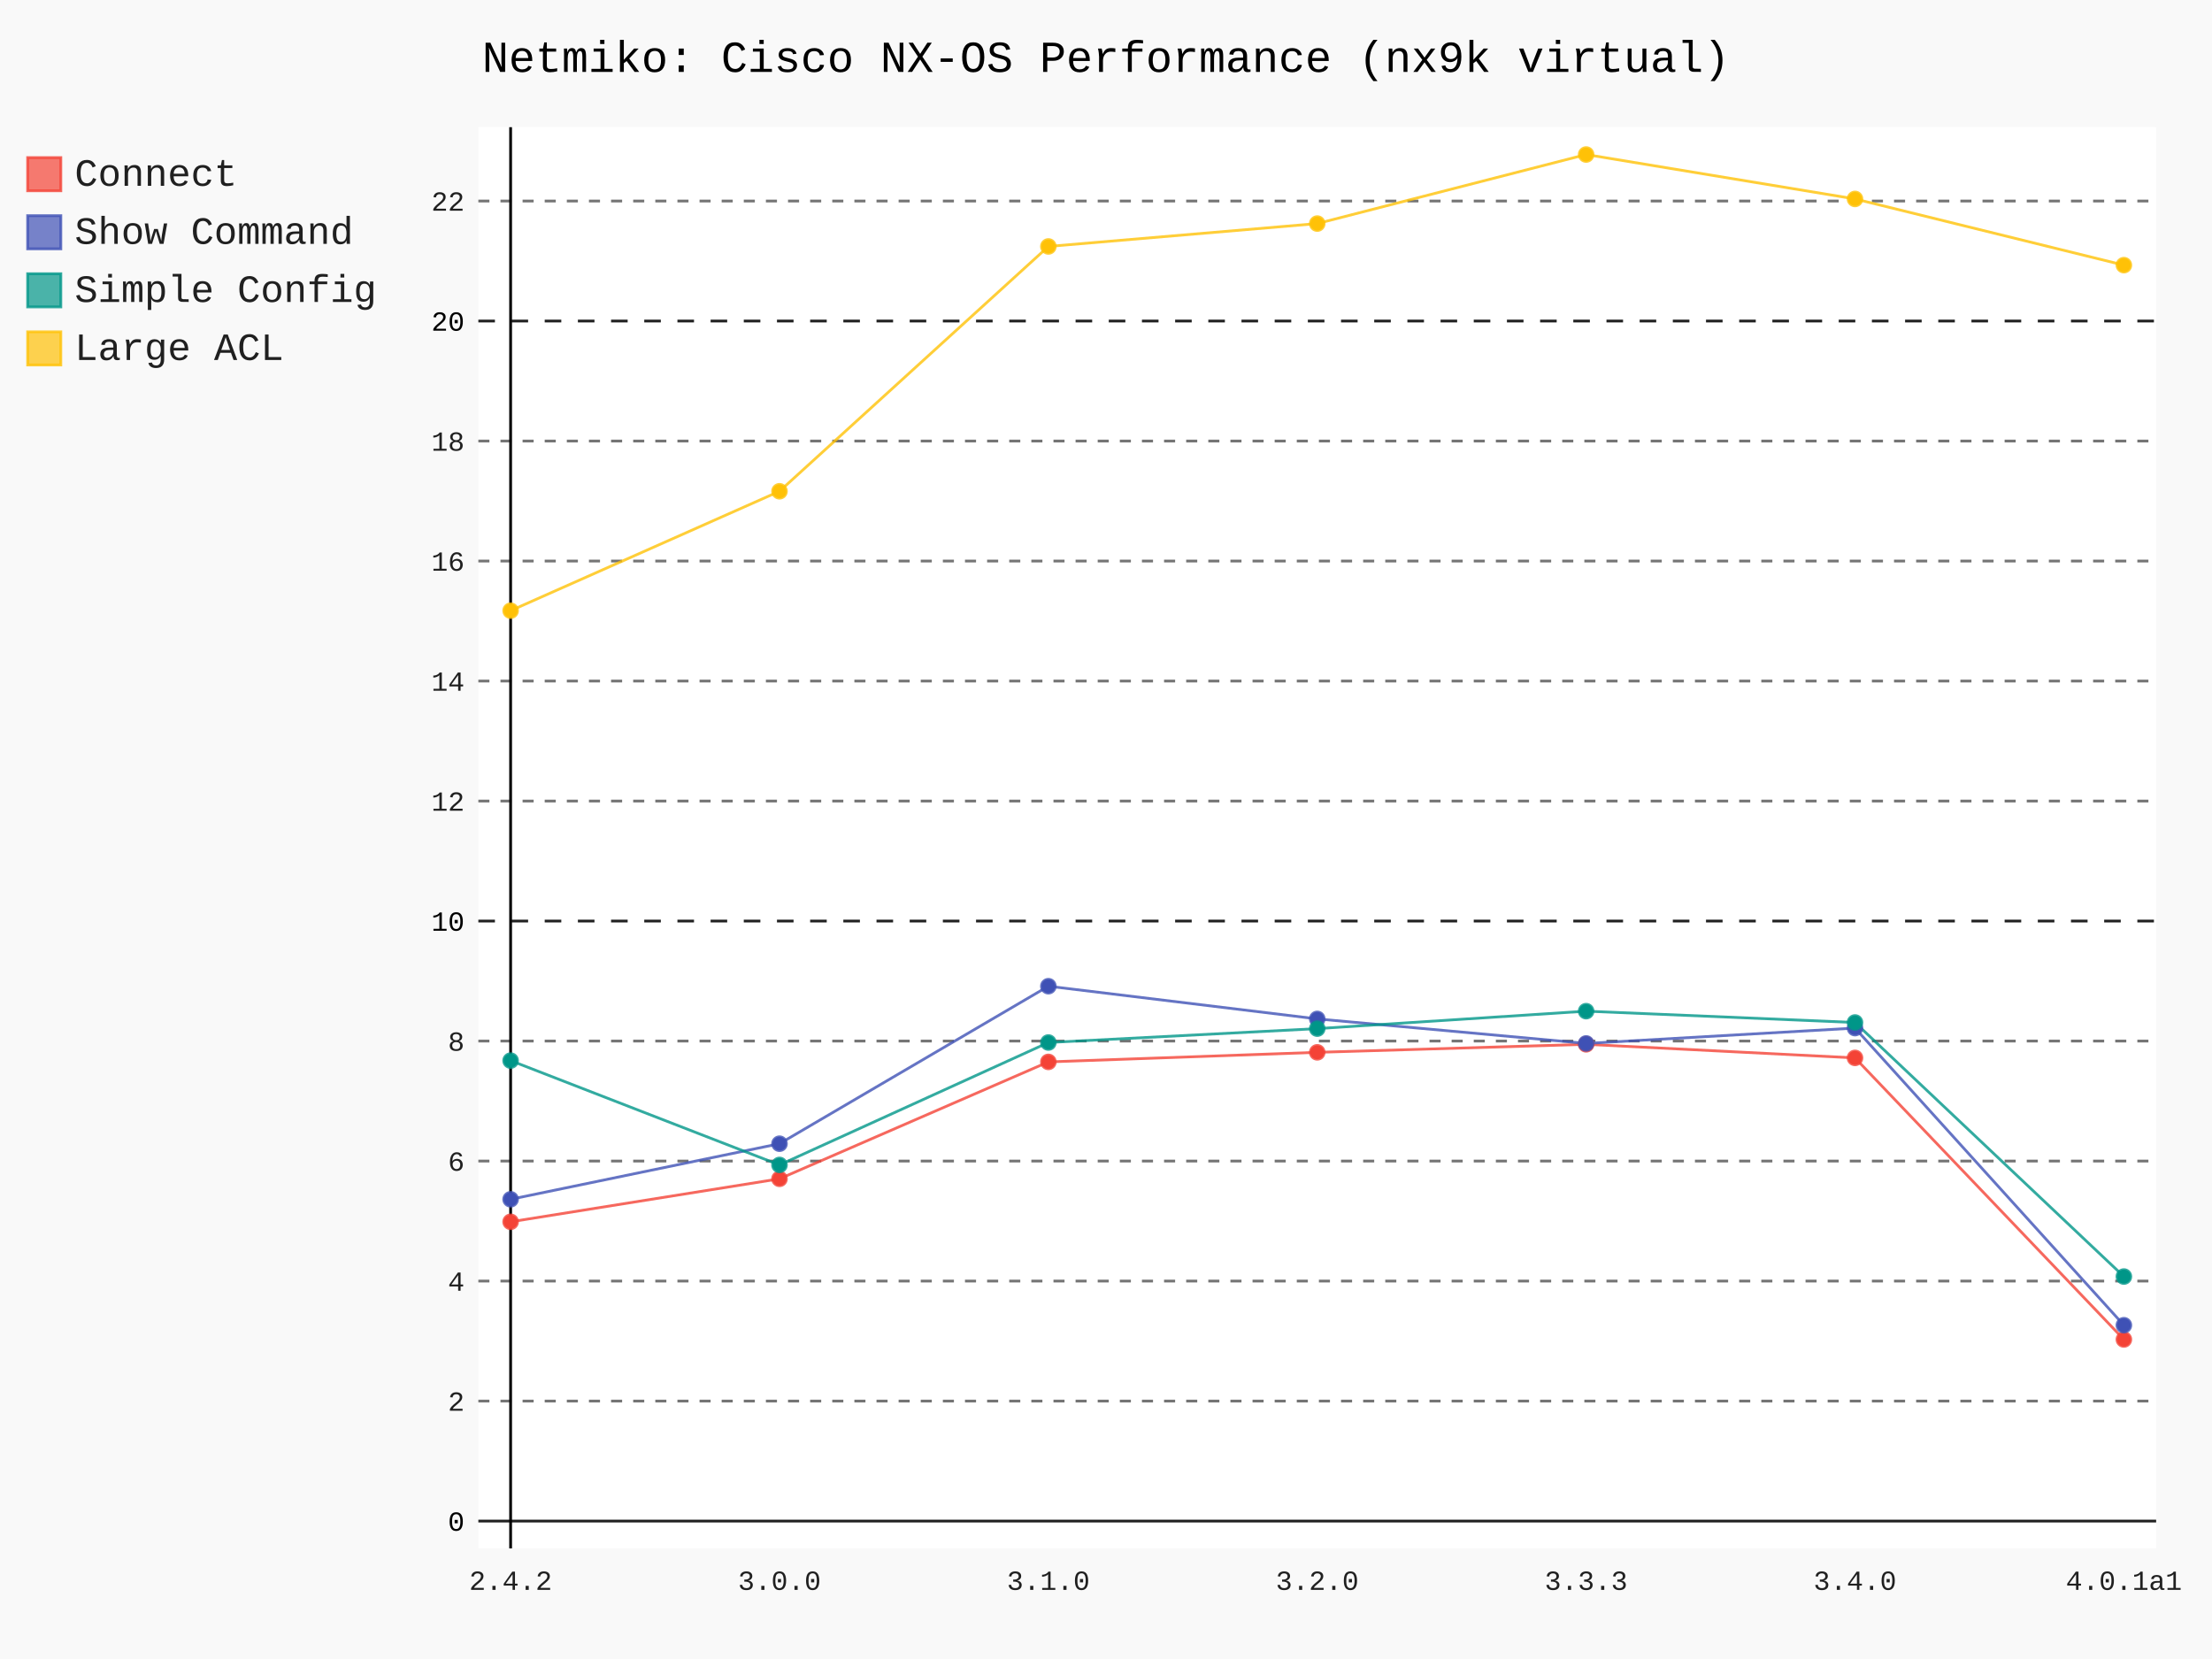
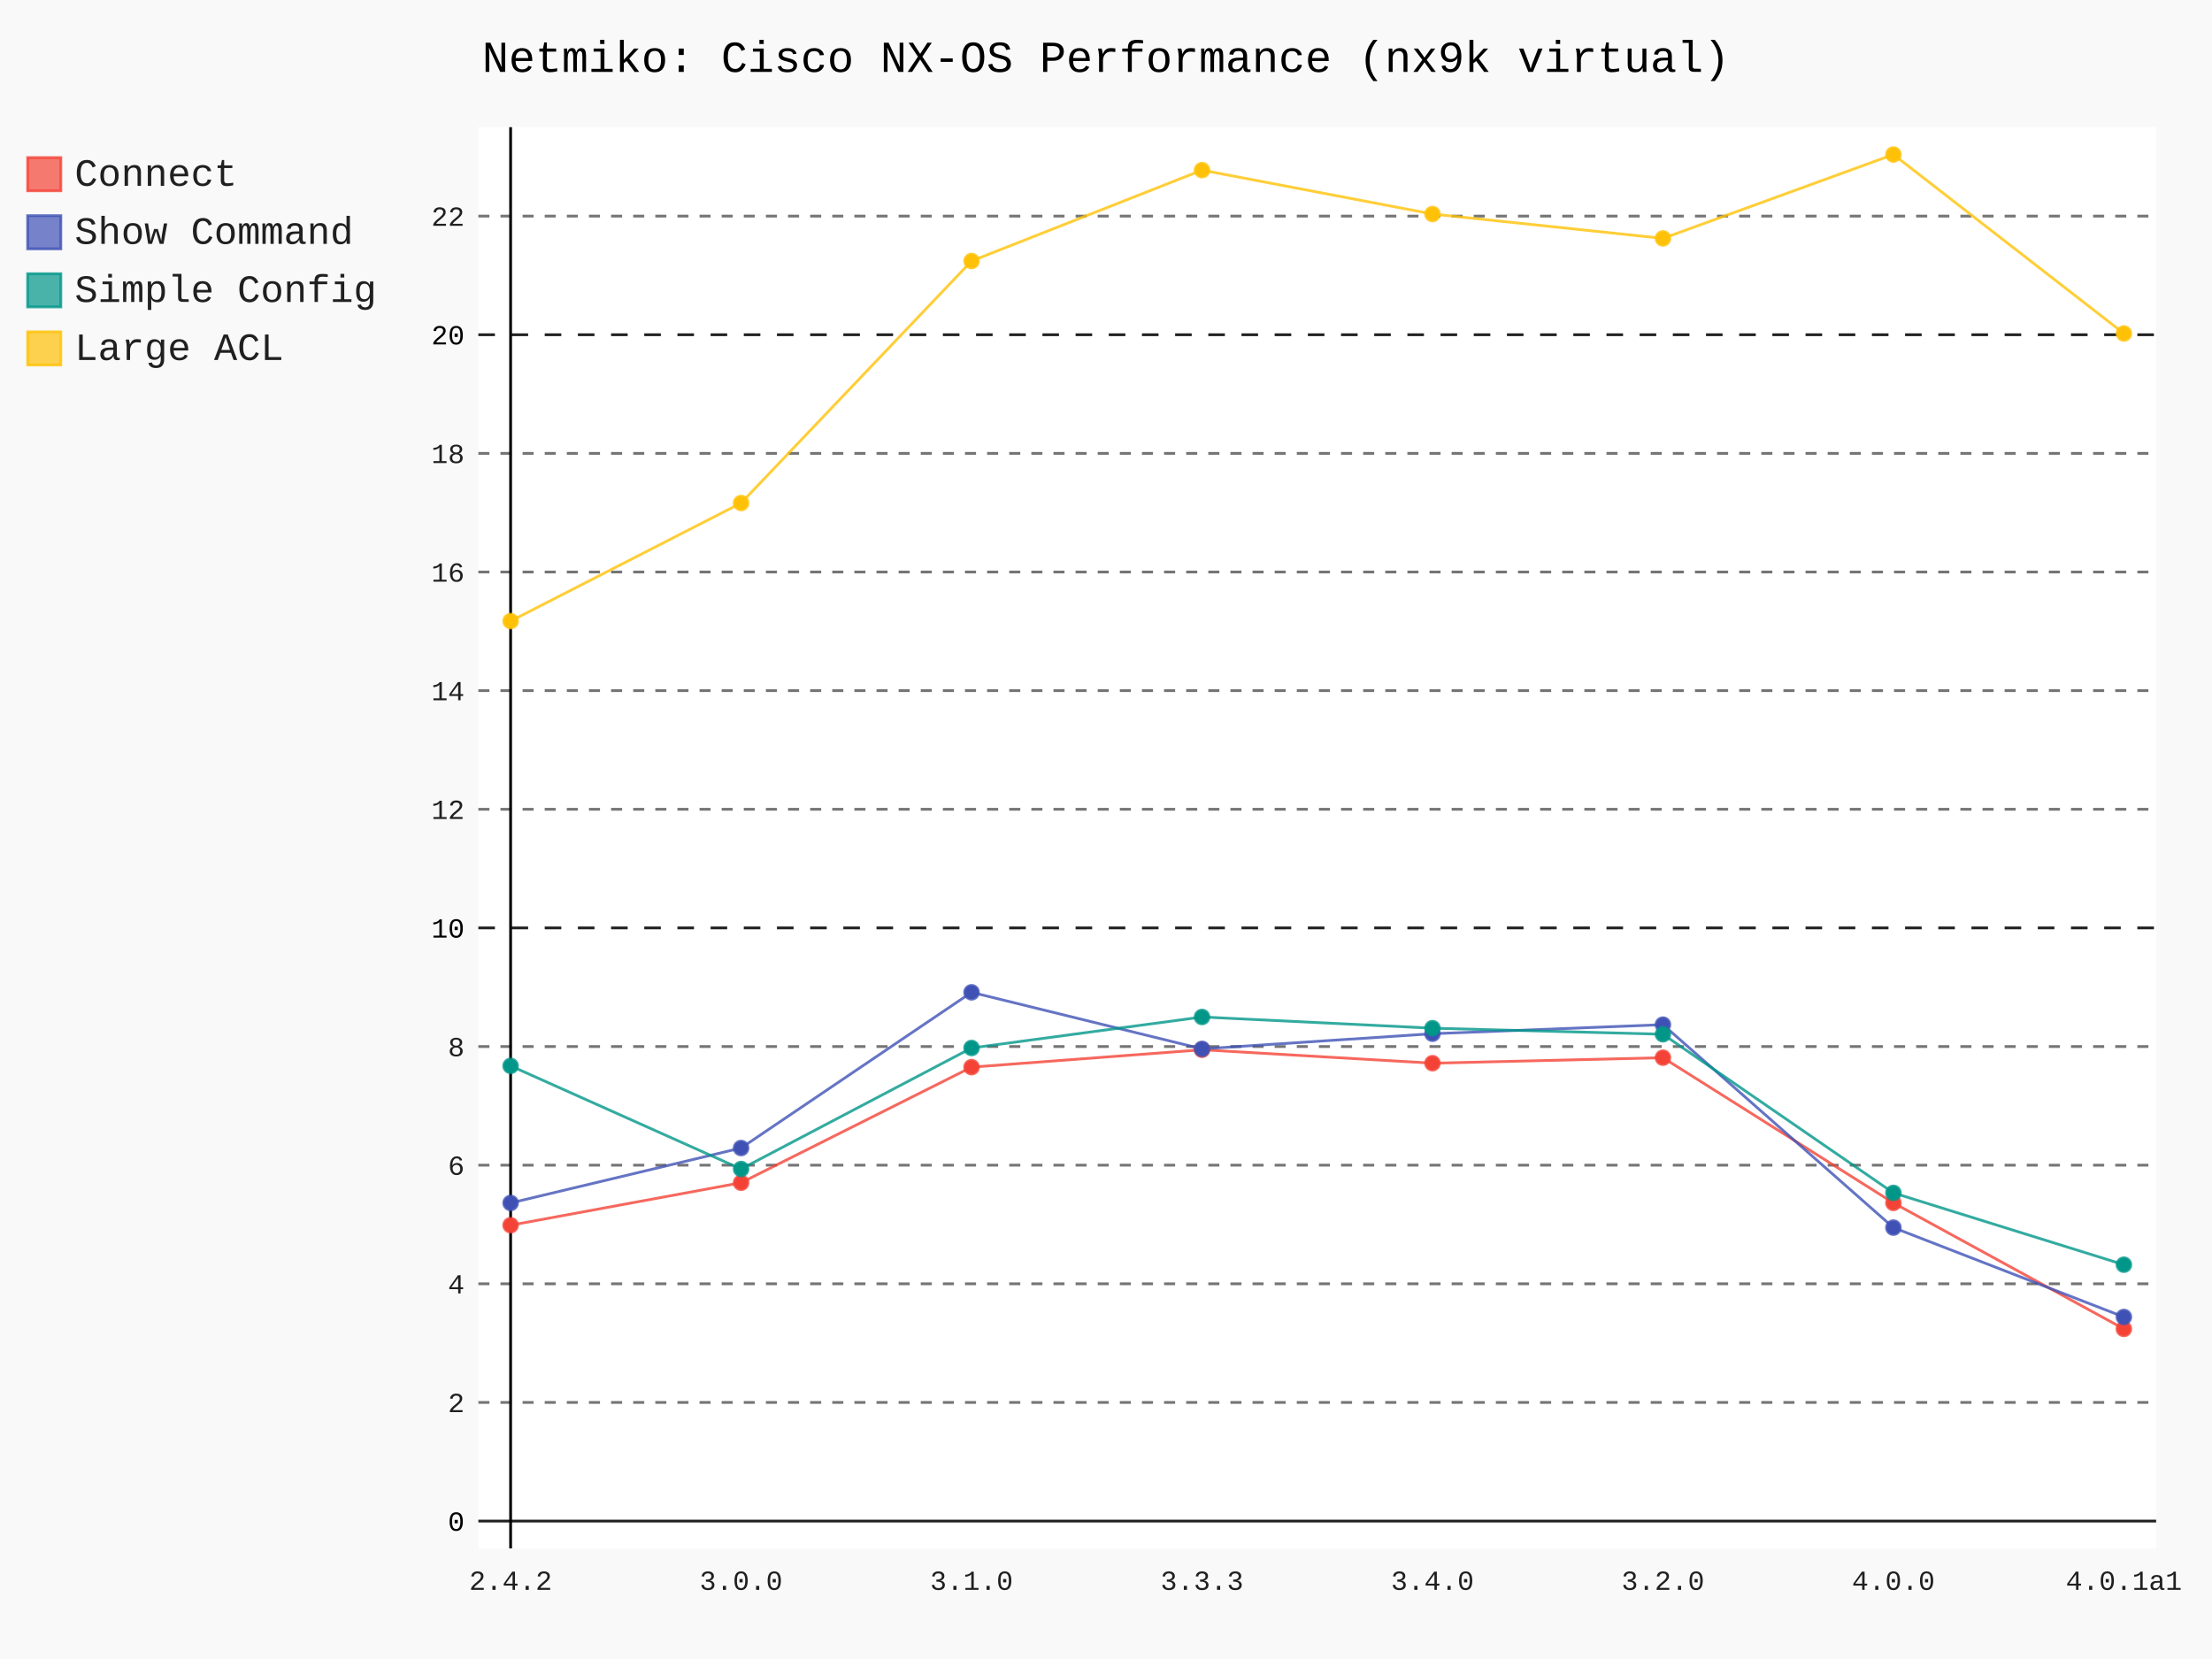
- <svg xmlns="http://www.w3.org/2000/svg" id="chart-b3d1b1ed-416e-48ef-a6c1-7cd96889a04c" class="pygal-chart" viewBox="0 0 800 600">
+ <svg xmlns="http://www.w3.org/2000/svg" id="chart-30ee891c-f7d4-41ba-b9c9-820d7fd0b199" class="pygal-chart" viewBox="0 0 800 600">
  <defs>
-     <style type="text/css">#chart-b3d1b1ed-416e-48ef-a6c1-7cd96889a04c{-webkit-user-select:none;-webkit-font-smoothing:antialiased;font-family:Consolas,"Liberation Mono",Menlo,Courier,monospace}#chart-b3d1b1ed-416e-48ef-a6c1-7cd96889a04c .title{font-family:Consolas,"Liberation Mono",Menlo,Courier,monospace;font-size:16px}#chart-b3d1b1ed-416e-48ef-a6c1-7cd96889a04c .legends .legend text{font-family:Consolas,"Liberation Mono",Menlo,Courier,monospace;font-size:14px}#chart-b3d1b1ed-416e-48ef-a6c1-7cd96889a04c .axis text{font-family:Consolas,"Liberation Mono",Menlo,Courier,monospace;font-size:10px}#chart-b3d1b1ed-416e-48ef-a6c1-7cd96889a04c .axis text.major{font-family:Consolas,"Liberation Mono",Menlo,Courier,monospace;font-size:10px}#chart-b3d1b1ed-416e-48ef-a6c1-7cd96889a04c .text-overlay text.value{font-family:Consolas,"Liberation Mono",Menlo,Courier,monospace;font-size:16px}#chart-b3d1b1ed-416e-48ef-a6c1-7cd96889a04c .text-overlay text.label{font-family:Consolas,"Liberation Mono",Menlo,Courier,monospace;font-size:10px}#chart-b3d1b1ed-416e-48ef-a6c1-7cd96889a04c .tooltip{font-family:Consolas,"Liberation Mono",Menlo,Courier,monospace;font-size:14px}#chart-b3d1b1ed-416e-48ef-a6c1-7cd96889a04c text.no_data{font-family:Consolas,"Liberation Mono",Menlo,Courier,monospace;font-size:64px}
- #chart-b3d1b1ed-416e-48ef-a6c1-7cd96889a04c{background-color:rgba(249,249,249,1)}#chart-b3d1b1ed-416e-48ef-a6c1-7cd96889a04c path,#chart-b3d1b1ed-416e-48ef-a6c1-7cd96889a04c line,#chart-b3d1b1ed-416e-48ef-a6c1-7cd96889a04c rect,#chart-b3d1b1ed-416e-48ef-a6c1-7cd96889a04c circle{-webkit-transition:150ms;-moz-transition:150ms;transition:150ms}#chart-b3d1b1ed-416e-48ef-a6c1-7cd96889a04c .graph &gt; .background{fill:rgba(249,249,249,1)}#chart-b3d1b1ed-416e-48ef-a6c1-7cd96889a04c .plot &gt; .background{fill:rgba(255,255,255,1)}#chart-b3d1b1ed-416e-48ef-a6c1-7cd96889a04c .graph{fill:rgba(0,0,0,.87)}#chart-b3d1b1ed-416e-48ef-a6c1-7cd96889a04c text.no_data{fill:rgba(0,0,0,1)}#chart-b3d1b1ed-416e-48ef-a6c1-7cd96889a04c .title{fill:rgba(0,0,0,1)}#chart-b3d1b1ed-416e-48ef-a6c1-7cd96889a04c .legends .legend text{fill:rgba(0,0,0,.87)}#chart-b3d1b1ed-416e-48ef-a6c1-7cd96889a04c .legends .legend:hover text{fill:rgba(0,0,0,1)}#chart-b3d1b1ed-416e-48ef-a6c1-7cd96889a04c .axis .line{stroke:rgba(0,0,0,1)}#chart-b3d1b1ed-416e-48ef-a6c1-7cd96889a04c .axis .guide.line{stroke:rgba(0,0,0,.54)}#chart-b3d1b1ed-416e-48ef-a6c1-7cd96889a04c .axis .major.line{stroke:rgba(0,0,0,.87)}#chart-b3d1b1ed-416e-48ef-a6c1-7cd96889a04c .axis text.major{fill:rgba(0,0,0,1)}#chart-b3d1b1ed-416e-48ef-a6c1-7cd96889a04c .axis.y .guides:hover .guide.line,#chart-b3d1b1ed-416e-48ef-a6c1-7cd96889a04c .line-graph .axis.x .guides:hover .guide.line,#chart-b3d1b1ed-416e-48ef-a6c1-7cd96889a04c .stackedline-graph .axis.x .guides:hover .guide.line,#chart-b3d1b1ed-416e-48ef-a6c1-7cd96889a04c .xy-graph .axis.x .guides:hover .guide.line{stroke:rgba(0,0,0,1)}#chart-b3d1b1ed-416e-48ef-a6c1-7cd96889a04c .axis .guides:hover text{fill:rgba(0,0,0,1)}#chart-b3d1b1ed-416e-48ef-a6c1-7cd96889a04c .reactive{fill-opacity:.7;stroke-opacity:.8}#chart-b3d1b1ed-416e-48ef-a6c1-7cd96889a04c .ci{stroke:rgba(0,0,0,.87)}#chart-b3d1b1ed-416e-48ef-a6c1-7cd96889a04c .reactive.active,#chart-b3d1b1ed-416e-48ef-a6c1-7cd96889a04c .active .reactive{fill-opacity:.8;stroke-opacity:.9;stroke-width:4}#chart-b3d1b1ed-416e-48ef-a6c1-7cd96889a04c .ci .reactive.active{stroke-width:1.5}#chart-b3d1b1ed-416e-48ef-a6c1-7cd96889a04c .series text{fill:rgba(0,0,0,1)}#chart-b3d1b1ed-416e-48ef-a6c1-7cd96889a04c .tooltip rect{fill:rgba(255,255,255,1);stroke:rgba(0,0,0,1);-webkit-transition:opacity 150ms;-moz-transition:opacity 150ms;transition:opacity 150ms}#chart-b3d1b1ed-416e-48ef-a6c1-7cd96889a04c .tooltip .label{fill:rgba(0,0,0,.87)}#chart-b3d1b1ed-416e-48ef-a6c1-7cd96889a04c .tooltip .label{fill:rgba(0,0,0,.87)}#chart-b3d1b1ed-416e-48ef-a6c1-7cd96889a04c .tooltip .legend{font-size:.8em;fill:rgba(0,0,0,.54)}#chart-b3d1b1ed-416e-48ef-a6c1-7cd96889a04c .tooltip .x_label{font-size:.6em;fill:rgba(0,0,0,1)}#chart-b3d1b1ed-416e-48ef-a6c1-7cd96889a04c .tooltip .xlink{font-size:.5em;text-decoration:underline}#chart-b3d1b1ed-416e-48ef-a6c1-7cd96889a04c .tooltip .value{font-size:1.5em}#chart-b3d1b1ed-416e-48ef-a6c1-7cd96889a04c .bound{font-size:.5em}#chart-b3d1b1ed-416e-48ef-a6c1-7cd96889a04c .max-value{font-size:.75em;fill:rgba(0,0,0,.54)}#chart-b3d1b1ed-416e-48ef-a6c1-7cd96889a04c .map-element{fill:rgba(255,255,255,1);stroke:rgba(0,0,0,.54) !important}#chart-b3d1b1ed-416e-48ef-a6c1-7cd96889a04c .map-element .reactive{fill-opacity:inherit;stroke-opacity:inherit}#chart-b3d1b1ed-416e-48ef-a6c1-7cd96889a04c .color-0,#chart-b3d1b1ed-416e-48ef-a6c1-7cd96889a04c .color-0 a:visited{stroke:#F44336;fill:#F44336}#chart-b3d1b1ed-416e-48ef-a6c1-7cd96889a04c .color-1,#chart-b3d1b1ed-416e-48ef-a6c1-7cd96889a04c .color-1 a:visited{stroke:#3F51B5;fill:#3F51B5}#chart-b3d1b1ed-416e-48ef-a6c1-7cd96889a04c .color-2,#chart-b3d1b1ed-416e-48ef-a6c1-7cd96889a04c .color-2 a:visited{stroke:#009688;fill:#009688}#chart-b3d1b1ed-416e-48ef-a6c1-7cd96889a04c .color-3,#chart-b3d1b1ed-416e-48ef-a6c1-7cd96889a04c .color-3 a:visited{stroke:#FFC107;fill:#FFC107}#chart-b3d1b1ed-416e-48ef-a6c1-7cd96889a04c .text-overlay .color-0 text{fill:black}#chart-b3d1b1ed-416e-48ef-a6c1-7cd96889a04c .text-overlay .color-1 text{fill:black}#chart-b3d1b1ed-416e-48ef-a6c1-7cd96889a04c .text-overlay .color-2 text{fill:black}#chart-b3d1b1ed-416e-48ef-a6c1-7cd96889a04c .text-overlay .color-3 text{fill:black}
- #chart-b3d1b1ed-416e-48ef-a6c1-7cd96889a04c text.no_data{text-anchor:middle}#chart-b3d1b1ed-416e-48ef-a6c1-7cd96889a04c .guide.line{fill:none}#chart-b3d1b1ed-416e-48ef-a6c1-7cd96889a04c .centered{text-anchor:middle}#chart-b3d1b1ed-416e-48ef-a6c1-7cd96889a04c .title{text-anchor:middle}#chart-b3d1b1ed-416e-48ef-a6c1-7cd96889a04c .legends .legend text{fill-opacity:1}#chart-b3d1b1ed-416e-48ef-a6c1-7cd96889a04c .axis.x text{text-anchor:middle}#chart-b3d1b1ed-416e-48ef-a6c1-7cd96889a04c .axis.x:not(.web) text[transform]{text-anchor:start}#chart-b3d1b1ed-416e-48ef-a6c1-7cd96889a04c .axis.x:not(.web) text[transform].backwards{text-anchor:end}#chart-b3d1b1ed-416e-48ef-a6c1-7cd96889a04c .axis.y text{text-anchor:end}#chart-b3d1b1ed-416e-48ef-a6c1-7cd96889a04c .axis.y text[transform].backwards{text-anchor:start}#chart-b3d1b1ed-416e-48ef-a6c1-7cd96889a04c .axis.y2 text{text-anchor:start}#chart-b3d1b1ed-416e-48ef-a6c1-7cd96889a04c .axis.y2 text[transform].backwards{text-anchor:end}#chart-b3d1b1ed-416e-48ef-a6c1-7cd96889a04c .axis .guide.line{stroke-dasharray:4,4}#chart-b3d1b1ed-416e-48ef-a6c1-7cd96889a04c .axis .major.guide.line{stroke-dasharray:6,6}#chart-b3d1b1ed-416e-48ef-a6c1-7cd96889a04c .horizontal .axis.y .guide.line,#chart-b3d1b1ed-416e-48ef-a6c1-7cd96889a04c .horizontal .axis.y2 .guide.line,#chart-b3d1b1ed-416e-48ef-a6c1-7cd96889a04c .vertical .axis.x .guide.line{opacity:0}#chart-b3d1b1ed-416e-48ef-a6c1-7cd96889a04c .horizontal .axis.always_show .guide.line,#chart-b3d1b1ed-416e-48ef-a6c1-7cd96889a04c .vertical .axis.always_show .guide.line{opacity:1 !important}#chart-b3d1b1ed-416e-48ef-a6c1-7cd96889a04c .axis.y .guides:hover .guide.line,#chart-b3d1b1ed-416e-48ef-a6c1-7cd96889a04c .axis.y2 .guides:hover .guide.line,#chart-b3d1b1ed-416e-48ef-a6c1-7cd96889a04c .axis.x .guides:hover .guide.line{opacity:1}#chart-b3d1b1ed-416e-48ef-a6c1-7cd96889a04c .axis .guides:hover text{opacity:1}#chart-b3d1b1ed-416e-48ef-a6c1-7cd96889a04c .nofill{fill:none}#chart-b3d1b1ed-416e-48ef-a6c1-7cd96889a04c .subtle-fill{fill-opacity:.2}#chart-b3d1b1ed-416e-48ef-a6c1-7cd96889a04c .dot{stroke-width:1px;fill-opacity:1}#chart-b3d1b1ed-416e-48ef-a6c1-7cd96889a04c .dot.active{stroke-width:5px}#chart-b3d1b1ed-416e-48ef-a6c1-7cd96889a04c .dot.negative{fill:transparent}#chart-b3d1b1ed-416e-48ef-a6c1-7cd96889a04c text,#chart-b3d1b1ed-416e-48ef-a6c1-7cd96889a04c tspan{stroke:none !important}#chart-b3d1b1ed-416e-48ef-a6c1-7cd96889a04c .series text.active{opacity:1}#chart-b3d1b1ed-416e-48ef-a6c1-7cd96889a04c .tooltip rect{fill-opacity:.95;stroke-width:.5}#chart-b3d1b1ed-416e-48ef-a6c1-7cd96889a04c .tooltip text{fill-opacity:1}#chart-b3d1b1ed-416e-48ef-a6c1-7cd96889a04c .showable{visibility:hidden}#chart-b3d1b1ed-416e-48ef-a6c1-7cd96889a04c .showable.shown{visibility:visible}#chart-b3d1b1ed-416e-48ef-a6c1-7cd96889a04c .gauge-background{fill:rgba(229,229,229,1);stroke:none}#chart-b3d1b1ed-416e-48ef-a6c1-7cd96889a04c .bg-lines{stroke:rgba(249,249,249,1);stroke-width:2px}</style>
+     <style type="text/css">#chart-30ee891c-f7d4-41ba-b9c9-820d7fd0b199{-webkit-user-select:none;-webkit-font-smoothing:antialiased;font-family:Consolas,"Liberation Mono",Menlo,Courier,monospace}#chart-30ee891c-f7d4-41ba-b9c9-820d7fd0b199 .title{font-family:Consolas,"Liberation Mono",Menlo,Courier,monospace;font-size:16px}#chart-30ee891c-f7d4-41ba-b9c9-820d7fd0b199 .legends .legend text{font-family:Consolas,"Liberation Mono",Menlo,Courier,monospace;font-size:14px}#chart-30ee891c-f7d4-41ba-b9c9-820d7fd0b199 .axis text{font-family:Consolas,"Liberation Mono",Menlo,Courier,monospace;font-size:10px}#chart-30ee891c-f7d4-41ba-b9c9-820d7fd0b199 .axis text.major{font-family:Consolas,"Liberation Mono",Menlo,Courier,monospace;font-size:10px}#chart-30ee891c-f7d4-41ba-b9c9-820d7fd0b199 .text-overlay text.value{font-family:Consolas,"Liberation Mono",Menlo,Courier,monospace;font-size:16px}#chart-30ee891c-f7d4-41ba-b9c9-820d7fd0b199 .text-overlay text.label{font-family:Consolas,"Liberation Mono",Menlo,Courier,monospace;font-size:10px}#chart-30ee891c-f7d4-41ba-b9c9-820d7fd0b199 .tooltip{font-family:Consolas,"Liberation Mono",Menlo,Courier,monospace;font-size:14px}#chart-30ee891c-f7d4-41ba-b9c9-820d7fd0b199 text.no_data{font-family:Consolas,"Liberation Mono",Menlo,Courier,monospace;font-size:64px}
+ #chart-30ee891c-f7d4-41ba-b9c9-820d7fd0b199{background-color:rgba(249,249,249,1)}#chart-30ee891c-f7d4-41ba-b9c9-820d7fd0b199 path,#chart-30ee891c-f7d4-41ba-b9c9-820d7fd0b199 line,#chart-30ee891c-f7d4-41ba-b9c9-820d7fd0b199 rect,#chart-30ee891c-f7d4-41ba-b9c9-820d7fd0b199 circle{-webkit-transition:150ms;-moz-transition:150ms;transition:150ms}#chart-30ee891c-f7d4-41ba-b9c9-820d7fd0b199 .graph &gt; .background{fill:rgba(249,249,249,1)}#chart-30ee891c-f7d4-41ba-b9c9-820d7fd0b199 .plot &gt; .background{fill:rgba(255,255,255,1)}#chart-30ee891c-f7d4-41ba-b9c9-820d7fd0b199 .graph{fill:rgba(0,0,0,.87)}#chart-30ee891c-f7d4-41ba-b9c9-820d7fd0b199 text.no_data{fill:rgba(0,0,0,1)}#chart-30ee891c-f7d4-41ba-b9c9-820d7fd0b199 .title{fill:rgba(0,0,0,1)}#chart-30ee891c-f7d4-41ba-b9c9-820d7fd0b199 .legends .legend text{fill:rgba(0,0,0,.87)}#chart-30ee891c-f7d4-41ba-b9c9-820d7fd0b199 .legends .legend:hover text{fill:rgba(0,0,0,1)}#chart-30ee891c-f7d4-41ba-b9c9-820d7fd0b199 .axis .line{stroke:rgba(0,0,0,1)}#chart-30ee891c-f7d4-41ba-b9c9-820d7fd0b199 .axis .guide.line{stroke:rgba(0,0,0,.54)}#chart-30ee891c-f7d4-41ba-b9c9-820d7fd0b199 .axis .major.line{stroke:rgba(0,0,0,.87)}#chart-30ee891c-f7d4-41ba-b9c9-820d7fd0b199 .axis text.major{fill:rgba(0,0,0,1)}#chart-30ee891c-f7d4-41ba-b9c9-820d7fd0b199 .axis.y .guides:hover .guide.line,#chart-30ee891c-f7d4-41ba-b9c9-820d7fd0b199 .line-graph .axis.x .guides:hover .guide.line,#chart-30ee891c-f7d4-41ba-b9c9-820d7fd0b199 .stackedline-graph .axis.x .guides:hover .guide.line,#chart-30ee891c-f7d4-41ba-b9c9-820d7fd0b199 .xy-graph .axis.x .guides:hover .guide.line{stroke:rgba(0,0,0,1)}#chart-30ee891c-f7d4-41ba-b9c9-820d7fd0b199 .axis .guides:hover text{fill:rgba(0,0,0,1)}#chart-30ee891c-f7d4-41ba-b9c9-820d7fd0b199 .reactive{fill-opacity:.7;stroke-opacity:.8}#chart-30ee891c-f7d4-41ba-b9c9-820d7fd0b199 .ci{stroke:rgba(0,0,0,.87)}#chart-30ee891c-f7d4-41ba-b9c9-820d7fd0b199 .reactive.active,#chart-30ee891c-f7d4-41ba-b9c9-820d7fd0b199 .active .reactive{fill-opacity:.8;stroke-opacity:.9;stroke-width:4}#chart-30ee891c-f7d4-41ba-b9c9-820d7fd0b199 .ci .reactive.active{stroke-width:1.5}#chart-30ee891c-f7d4-41ba-b9c9-820d7fd0b199 .series text{fill:rgba(0,0,0,1)}#chart-30ee891c-f7d4-41ba-b9c9-820d7fd0b199 .tooltip rect{fill:rgba(255,255,255,1);stroke:rgba(0,0,0,1);-webkit-transition:opacity 150ms;-moz-transition:opacity 150ms;transition:opacity 150ms}#chart-30ee891c-f7d4-41ba-b9c9-820d7fd0b199 .tooltip .label{fill:rgba(0,0,0,.87)}#chart-30ee891c-f7d4-41ba-b9c9-820d7fd0b199 .tooltip .label{fill:rgba(0,0,0,.87)}#chart-30ee891c-f7d4-41ba-b9c9-820d7fd0b199 .tooltip .legend{font-size:.8em;fill:rgba(0,0,0,.54)}#chart-30ee891c-f7d4-41ba-b9c9-820d7fd0b199 .tooltip .x_label{font-size:.6em;fill:rgba(0,0,0,1)}#chart-30ee891c-f7d4-41ba-b9c9-820d7fd0b199 .tooltip .xlink{font-size:.5em;text-decoration:underline}#chart-30ee891c-f7d4-41ba-b9c9-820d7fd0b199 .tooltip .value{font-size:1.5em}#chart-30ee891c-f7d4-41ba-b9c9-820d7fd0b199 .bound{font-size:.5em}#chart-30ee891c-f7d4-41ba-b9c9-820d7fd0b199 .max-value{font-size:.75em;fill:rgba(0,0,0,.54)}#chart-30ee891c-f7d4-41ba-b9c9-820d7fd0b199 .map-element{fill:rgba(255,255,255,1);stroke:rgba(0,0,0,.54) !important}#chart-30ee891c-f7d4-41ba-b9c9-820d7fd0b199 .map-element .reactive{fill-opacity:inherit;stroke-opacity:inherit}#chart-30ee891c-f7d4-41ba-b9c9-820d7fd0b199 .color-0,#chart-30ee891c-f7d4-41ba-b9c9-820d7fd0b199 .color-0 a:visited{stroke:#F44336;fill:#F44336}#chart-30ee891c-f7d4-41ba-b9c9-820d7fd0b199 .color-1,#chart-30ee891c-f7d4-41ba-b9c9-820d7fd0b199 .color-1 a:visited{stroke:#3F51B5;fill:#3F51B5}#chart-30ee891c-f7d4-41ba-b9c9-820d7fd0b199 .color-2,#chart-30ee891c-f7d4-41ba-b9c9-820d7fd0b199 .color-2 a:visited{stroke:#009688;fill:#009688}#chart-30ee891c-f7d4-41ba-b9c9-820d7fd0b199 .color-3,#chart-30ee891c-f7d4-41ba-b9c9-820d7fd0b199 .color-3 a:visited{stroke:#FFC107;fill:#FFC107}#chart-30ee891c-f7d4-41ba-b9c9-820d7fd0b199 .text-overlay .color-0 text{fill:black}#chart-30ee891c-f7d4-41ba-b9c9-820d7fd0b199 .text-overlay .color-1 text{fill:black}#chart-30ee891c-f7d4-41ba-b9c9-820d7fd0b199 .text-overlay .color-2 text{fill:black}#chart-30ee891c-f7d4-41ba-b9c9-820d7fd0b199 .text-overlay .color-3 text{fill:black}
+ #chart-30ee891c-f7d4-41ba-b9c9-820d7fd0b199 text.no_data{text-anchor:middle}#chart-30ee891c-f7d4-41ba-b9c9-820d7fd0b199 .guide.line{fill:none}#chart-30ee891c-f7d4-41ba-b9c9-820d7fd0b199 .centered{text-anchor:middle}#chart-30ee891c-f7d4-41ba-b9c9-820d7fd0b199 .title{text-anchor:middle}#chart-30ee891c-f7d4-41ba-b9c9-820d7fd0b199 .legends .legend text{fill-opacity:1}#chart-30ee891c-f7d4-41ba-b9c9-820d7fd0b199 .axis.x text{text-anchor:middle}#chart-30ee891c-f7d4-41ba-b9c9-820d7fd0b199 .axis.x:not(.web) text[transform]{text-anchor:start}#chart-30ee891c-f7d4-41ba-b9c9-820d7fd0b199 .axis.x:not(.web) text[transform].backwards{text-anchor:end}#chart-30ee891c-f7d4-41ba-b9c9-820d7fd0b199 .axis.y text{text-anchor:end}#chart-30ee891c-f7d4-41ba-b9c9-820d7fd0b199 .axis.y text[transform].backwards{text-anchor:start}#chart-30ee891c-f7d4-41ba-b9c9-820d7fd0b199 .axis.y2 text{text-anchor:start}#chart-30ee891c-f7d4-41ba-b9c9-820d7fd0b199 .axis.y2 text[transform].backwards{text-anchor:end}#chart-30ee891c-f7d4-41ba-b9c9-820d7fd0b199 .axis .guide.line{stroke-dasharray:4,4}#chart-30ee891c-f7d4-41ba-b9c9-820d7fd0b199 .axis .major.guide.line{stroke-dasharray:6,6}#chart-30ee891c-f7d4-41ba-b9c9-820d7fd0b199 .horizontal .axis.y .guide.line,#chart-30ee891c-f7d4-41ba-b9c9-820d7fd0b199 .horizontal .axis.y2 .guide.line,#chart-30ee891c-f7d4-41ba-b9c9-820d7fd0b199 .vertical .axis.x .guide.line{opacity:0}#chart-30ee891c-f7d4-41ba-b9c9-820d7fd0b199 .horizontal .axis.always_show .guide.line,#chart-30ee891c-f7d4-41ba-b9c9-820d7fd0b199 .vertical .axis.always_show .guide.line{opacity:1 !important}#chart-30ee891c-f7d4-41ba-b9c9-820d7fd0b199 .axis.y .guides:hover .guide.line,#chart-30ee891c-f7d4-41ba-b9c9-820d7fd0b199 .axis.y2 .guides:hover .guide.line,#chart-30ee891c-f7d4-41ba-b9c9-820d7fd0b199 .axis.x .guides:hover .guide.line{opacity:1}#chart-30ee891c-f7d4-41ba-b9c9-820d7fd0b199 .axis .guides:hover text{opacity:1}#chart-30ee891c-f7d4-41ba-b9c9-820d7fd0b199 .nofill{fill:none}#chart-30ee891c-f7d4-41ba-b9c9-820d7fd0b199 .subtle-fill{fill-opacity:.2}#chart-30ee891c-f7d4-41ba-b9c9-820d7fd0b199 .dot{stroke-width:1px;fill-opacity:1}#chart-30ee891c-f7d4-41ba-b9c9-820d7fd0b199 .dot.active{stroke-width:5px}#chart-30ee891c-f7d4-41ba-b9c9-820d7fd0b199 .dot.negative{fill:transparent}#chart-30ee891c-f7d4-41ba-b9c9-820d7fd0b199 text,#chart-30ee891c-f7d4-41ba-b9c9-820d7fd0b199 tspan{stroke:none !important}#chart-30ee891c-f7d4-41ba-b9c9-820d7fd0b199 .series text.active{opacity:1}#chart-30ee891c-f7d4-41ba-b9c9-820d7fd0b199 .tooltip rect{fill-opacity:.95;stroke-width:.5}#chart-30ee891c-f7d4-41ba-b9c9-820d7fd0b199 .tooltip text{fill-opacity:1}#chart-30ee891c-f7d4-41ba-b9c9-820d7fd0b199 .showable{visibility:hidden}#chart-30ee891c-f7d4-41ba-b9c9-820d7fd0b199 .showable.shown{visibility:visible}#chart-30ee891c-f7d4-41ba-b9c9-820d7fd0b199 .gauge-background{fill:rgba(229,229,229,1);stroke:none}#chart-30ee891c-f7d4-41ba-b9c9-820d7fd0b199 .bg-lines{stroke:rgba(249,249,249,1);stroke-width:2px}</style>
  </defs>
  <g class="graph line-graph vertical">
    <rect x="0" y="0" width="800" height="600" class="background" />
    <g transform="translate(173, 46)" class="plot">
      <rect x="0" y="0" width="606.8" height="514" class="background" />
      <g class="axis y always_show">
        <g class="guides">
          <path d="M0 504.115 h606.8" class="axis major line" />
          <text x="-5" y="507.615" class="major">0</text>
        </g>
        <g class="guides">
-           <path d="M0 460.714 h606.8" class="guide line" />
-           <text x="-5" y="464.214" class="">2</text>
-         </g>
-         <g class="guides">
-           <path d="M0 417.313 h606.8" class="guide line" />
-           <text x="-5" y="420.813" class="">4</text>
-         </g>
-         <g class="guides">
-           <path d="M0 373.912 h606.8" class="guide line" />
-           <text x="-5" y="377.412" class="">6</text>
-         </g>
-         <g class="guides">
-           <path d="M0 330.511 h606.8" class="guide line" />
-           <text x="-5" y="334.011" class="">8</text>
-         </g>
-         <g class="guides">
-           <path d="M0 287.11 h606.8" class="major guide line" />
-           <text x="-5" y="290.61" class="major">10</text>
-         </g>
-         <g class="guides">
-           <path d="M0 243.709 h606.8" class="guide line" />
-           <text x="-5" y="247.209" class="">12</text>
-         </g>
-         <g class="guides">
-           <path d="M0 200.308 h606.8" class="guide line" />
-           <text x="-5" y="203.808" class="">14</text>
-         </g>
-         <g class="guides">
-           <path d="M0 156.907 h606.8" class="guide line" />
-           <text x="-5" y="160.407" class="">16</text>
-         </g>
-         <g class="guides">
-           <path d="M0 113.506 h606.8" class="guide line" />
-           <text x="-5" y="117.006" class="">18</text>
-         </g>
-         <g class="guides">
-           <path d="M0 70.105 h606.8" class="major guide line" />
-           <text x="-5" y="73.605" class="major">20</text>
-         </g>
-         <g class="guides">
-           <path d="M0 26.704 h606.8" class="guide line" />
-           <text x="-5" y="30.204" class="">22</text>
+           <path d="M0 461.21 h606.8" class="guide line" />
+           <text x="-5" y="464.71" class="">2</text>
+         </g>
+         <g class="guides">
+           <path d="M0 418.305 h606.8" class="guide line" />
+           <text x="-5" y="421.805" class="">4</text>
+         </g>
+         <g class="guides">
+           <path d="M0 375.4 h606.8" class="guide line" />
+           <text x="-5" y="378.9" class="">6</text>
+         </g>
+         <g class="guides">
+           <path d="M0 332.495 h606.8" class="guide line" />
+           <text x="-5" y="335.995" class="">8</text>
+         </g>
+         <g class="guides">
+           <path d="M0 289.59 h606.8" class="major guide line" />
+           <text x="-5" y="293.09" class="major">10</text>
+         </g>
+         <g class="guides">
+           <path d="M0 246.685 h606.8" class="guide line" />
+           <text x="-5" y="250.185" class="">12</text>
+         </g>
+         <g class="guides">
+           <path d="M0 203.78 h606.8" class="guide line" />
+           <text x="-5" y="207.28" class="">14</text>
+         </g>
+         <g class="guides">
+           <path d="M0 160.874 h606.8" class="guide line" />
+           <text x="-5" y="164.374" class="">16</text>
+         </g>
+         <g class="guides">
+           <path d="M0 117.969 h606.8" class="guide line" />
+           <text x="-5" y="121.469" class="">18</text>
+         </g>
+         <g class="guides">
+           <path d="M0 75.064 h606.8" class="major guide line" />
+           <text x="-5" y="78.564" class="major">20</text>
+         </g>
+         <g class="guides">
+           <path d="M0 32.159 h606.8" class="guide line" />
+           <text x="-5" y="35.659" class="">22</text>
        </g>
      </g>
      <g class="axis x">
        <g class="guides">
          <path d="M11.669 0 v514" class="line" />
          <text x="11.669" y="529.0" class="">2.4.2</text>
        </g>
        <g class="guides">
-           <path d="M108.913 0 v514" class="guide line" />
-           <text x="108.913" y="529.0" class="">3.0.0</text>
-         </g>
-         <g class="guides">
-           <path d="M206.156 0 v514" class="guide line" />
-           <text x="206.156" y="529.0" class="">3.1.0</text>
-         </g>
-         <g class="guides">
-           <path d="M303.4 0 v514" class="guide line" />
-           <text x="303.4" y="529.0" class="">3.2.0</text>
-         </g>
-         <g class="guides">
-           <path d="M400.644 0 v514" class="guide line" />
-           <text x="400.644" y="529.0" class="">3.3.3</text>
-         </g>
-         <g class="guides">
-           <path d="M497.887 0 v514" class="guide line" />
-           <text x="497.887" y="529.0" class="">3.4.0</text>
+           <path d="M95.021 0 v514" class="guide line" />
+           <text x="95.021" y="529.0" class="">3.0.0</text>
+         </g>
+         <g class="guides">
+           <path d="M178.373 0 v514" class="guide line" />
+           <text x="178.373" y="529.0" class="">3.1.0</text>
+         </g>
+         <g class="guides">
+           <path d="M261.724 0 v514" class="guide line" />
+           <text x="261.724" y="529.0" class="">3.3.3</text>
+         </g>
+         <g class="guides">
+           <path d="M345.076 0 v514" class="guide line" />
+           <text x="345.076" y="529.0" class="">3.4.0</text>
+         </g>
+         <g class="guides">
+           <path d="M428.427 0 v514" class="guide line" />
+           <text x="428.427" y="529.0" class="">3.2.0</text>
+         </g>
+         <g class="guides">
+           <path d="M511.779 0 v514" class="guide line" />
+           <text x="511.779" y="529.0" class="">4.0.0</text>
        </g>
        <g class="guides">
          <path d="M595.131 0 v514" class="guide line" />
          <text x="595.131" y="529.0" class="">4.0.1a1</text>
        </g>
      </g>
      <g class="series serie-0 color-0">
-         <path d="M11.669 395.879 L108.913 380.336 206.156 338.051 303.4 334.59 400.644 331.691 497.887 336.604 595.131 438.435" class="line reactive nofill" />
+         <path d="M11.669 397.116 L95.021 381.75 178.373 339.949 261.724 333.661 345.076 338.518 428.427 336.527 511.779 389.047 595.131 434.615" class="line reactive nofill" />
      </g>
      <g class="series serie-1 color-1">
-         <path d="M11.669 387.741 L108.913 367.637 206.156 310.674 303.4 322.503 400.644 331.373 497.887 325.821 595.131 433.284" class="line reactive nofill" />
+         <path d="M11.669 389.07 L95.021 369.197 178.373 312.884 261.724 333.347 345.076 327.859 428.427 324.578 511.779 397.989 595.131 430.306" class="line reactive nofill" />
      </g>
      <g class="series serie-2 color-2">
-         <path d="M11.669 337.582 L108.913 375.318 206.156 331.039 303.4 326.017 400.644 319.703 497.887 323.797 595.131 415.679" class="line reactive nofill" />
+         <path d="M11.669 339.485 L95.021 376.79 178.373 333.016 261.724 321.81 345.076 325.857 428.427 328.052 511.779 385.429 595.131 411.397" class="line reactive nofill" />
      </g>
      <g class="series serie-3 color-3">
-         <path d="M11.669 174.859 L108.913 131.674 206.156 43.131 303.4 34.859 400.644 9.885 497.887 25.947 595.131 49.893" class="line reactive nofill" />
+         <path d="M11.669 178.621 L95.021 135.93 178.373 48.398 261.724 15.532 345.076 31.41 428.427 40.221 511.779 9.885 595.131 74.608" class="line reactive nofill" />
      </g>
    </g>
    <g class="titles">
      <text x="400.0" y="26" class="title plot_title">Netmiko: Cisco NX-OS Performance (nx9k virtual)</text>
    </g>
    <g transform="translate(173, 46)" class="plot overlay">
      <g class="series serie-0 color-0">
        <g class="dots">
-           <circle cx="11.669" cy="395.879" r="2.5" class="dot reactive tooltip-trigger" />
-         </g>
-         <g class="dots">
-           <circle cx="108.913" cy="380.336" r="2.5" class="dot reactive tooltip-trigger" />
-         </g>
-         <g class="dots">
-           <circle cx="206.156" cy="338.051" r="2.5" class="dot reactive tooltip-trigger" />
-         </g>
-         <g class="dots">
-           <circle cx="303.4" cy="334.59" r="2.5" class="dot reactive tooltip-trigger" />
-         </g>
-         <g class="dots">
-           <circle cx="400.644" cy="331.691" r="2.5" class="dot reactive tooltip-trigger" />
-         </g>
-         <g class="dots">
-           <circle cx="497.887" cy="336.604" r="2.5" class="dot reactive tooltip-trigger" />
-         </g>
-         <g class="dots">
-           <circle cx="595.131" cy="438.435" r="2.5" class="dot reactive tooltip-trigger" />
+           <circle cx="11.669" cy="397.116" r="2.5" class="dot reactive tooltip-trigger" />
+         </g>
+         <g class="dots">
+           <circle cx="95.021" cy="381.75" r="2.5" class="dot reactive tooltip-trigger" />
+         </g>
+         <g class="dots">
+           <circle cx="178.373" cy="339.949" r="2.5" class="dot reactive tooltip-trigger" />
+         </g>
+         <g class="dots">
+           <circle cx="261.724" cy="333.661" r="2.5" class="dot reactive tooltip-trigger" />
+         </g>
+         <g class="dots">
+           <circle cx="345.076" cy="338.518" r="2.5" class="dot reactive tooltip-trigger" />
+         </g>
+         <g class="dots">
+           <circle cx="428.427" cy="336.527" r="2.5" class="dot reactive tooltip-trigger" />
+         </g>
+         <g class="dots">
+           <circle cx="511.779" cy="389.047" r="2.5" class="dot reactive tooltip-trigger" />
+         </g>
+         <g class="dots">
+           <circle cx="595.131" cy="434.615" r="2.5" class="dot reactive tooltip-trigger" />
        </g>
      </g>
      <g class="series serie-1 color-1">
        <g class="dots">
-           <circle cx="11.669" cy="387.741" r="2.5" class="dot reactive tooltip-trigger" />
-         </g>
-         <g class="dots">
-           <circle cx="108.913" cy="367.637" r="2.5" class="dot reactive tooltip-trigger" />
-         </g>
-         <g class="dots">
-           <circle cx="206.156" cy="310.674" r="2.5" class="dot reactive tooltip-trigger" />
-         </g>
-         <g class="dots">
-           <circle cx="303.4" cy="322.503" r="2.5" class="dot reactive tooltip-trigger" />
-         </g>
-         <g class="dots">
-           <circle cx="400.644" cy="331.374" r="2.5" class="dot reactive tooltip-trigger" />
-         </g>
-         <g class="dots">
-           <circle cx="497.887" cy="325.821" r="2.5" class="dot reactive tooltip-trigger" />
-         </g>
-         <g class="dots">
-           <circle cx="595.131" cy="433.284" r="2.5" class="dot reactive tooltip-trigger" />
+           <circle cx="11.669" cy="389.07" r="2.5" class="dot reactive tooltip-trigger" />
+         </g>
+         <g class="dots">
+           <circle cx="95.021" cy="369.197" r="2.5" class="dot reactive tooltip-trigger" />
+         </g>
+         <g class="dots">
+           <circle cx="178.373" cy="312.884" r="2.5" class="dot reactive tooltip-trigger" />
+         </g>
+         <g class="dots">
+           <circle cx="261.724" cy="333.347" r="2.5" class="dot reactive tooltip-trigger" />
+         </g>
+         <g class="dots">
+           <circle cx="345.076" cy="327.859" r="2.5" class="dot reactive tooltip-trigger" />
+         </g>
+         <g class="dots">
+           <circle cx="428.427" cy="324.578" r="2.5" class="dot reactive tooltip-trigger" />
+         </g>
+         <g class="dots">
+           <circle cx="511.779" cy="397.989" r="2.5" class="dot reactive tooltip-trigger" />
+         </g>
+         <g class="dots">
+           <circle cx="595.131" cy="430.306" r="2.5" class="dot reactive tooltip-trigger" />
        </g>
      </g>
      <g class="series serie-2 color-2">
        <g class="dots">
-           <circle cx="11.669" cy="337.582" r="2.5" class="dot reactive tooltip-trigger" />
-         </g>
-         <g class="dots">
-           <circle cx="108.913" cy="375.318" r="2.5" class="dot reactive tooltip-trigger" />
-         </g>
-         <g class="dots">
-           <circle cx="206.156" cy="331.039" r="2.5" class="dot reactive tooltip-trigger" />
-         </g>
-         <g class="dots">
-           <circle cx="303.4" cy="326.017" r="2.5" class="dot reactive tooltip-trigger" />
-         </g>
-         <g class="dots">
-           <circle cx="400.644" cy="319.703" r="2.5" class="dot reactive tooltip-trigger" />
-         </g>
-         <g class="dots">
-           <circle cx="497.887" cy="323.797" r="2.5" class="dot reactive tooltip-trigger" />
-         </g>
-         <g class="dots">
-           <circle cx="595.131" cy="415.679" r="2.5" class="dot reactive tooltip-trigger" />
+           <circle cx="11.669" cy="339.485" r="2.5" class="dot reactive tooltip-trigger" />
+         </g>
+         <g class="dots">
+           <circle cx="95.021" cy="376.79" r="2.5" class="dot reactive tooltip-trigger" />
+         </g>
+         <g class="dots">
+           <circle cx="178.373" cy="333.016" r="2.5" class="dot reactive tooltip-trigger" />
+         </g>
+         <g class="dots">
+           <circle cx="261.724" cy="321.81" r="2.5" class="dot reactive tooltip-trigger" />
+         </g>
+         <g class="dots">
+           <circle cx="345.076" cy="325.857" r="2.5" class="dot reactive tooltip-trigger" />
+         </g>
+         <g class="dots">
+           <circle cx="428.427" cy="328.052" r="2.5" class="dot reactive tooltip-trigger" />
+         </g>
+         <g class="dots">
+           <circle cx="511.779" cy="385.429" r="2.5" class="dot reactive tooltip-trigger" />
+         </g>
+         <g class="dots">
+           <circle cx="595.131" cy="411.397" r="2.5" class="dot reactive tooltip-trigger" />
        </g>
      </g>
      <g class="series serie-3 color-3">
        <g class="dots">
-           <circle cx="11.669" cy="174.859" r="2.5" class="dot reactive tooltip-trigger" />
-         </g>
-         <g class="dots">
-           <circle cx="108.913" cy="131.674" r="2.5" class="dot reactive tooltip-trigger" />
-         </g>
-         <g class="dots">
-           <circle cx="206.156" cy="43.131" r="2.5" class="dot reactive tooltip-trigger" />
-         </g>
-         <g class="dots">
-           <circle cx="303.4" cy="34.859" r="2.5" class="dot reactive tooltip-trigger" />
-         </g>
-         <g class="dots">
-           <circle cx="400.644" cy="9.885" r="2.5" class="dot reactive tooltip-trigger" />
-         </g>
-         <g class="dots">
-           <circle cx="497.887" cy="25.947" r="2.5" class="dot reactive tooltip-trigger" />
-         </g>
-         <g class="dots">
-           <circle cx="595.131" cy="49.893" r="2.5" class="dot reactive tooltip-trigger" />
+           <circle cx="11.669" cy="178.621" r="2.5" class="dot reactive tooltip-trigger" />
+         </g>
+         <g class="dots">
+           <circle cx="95.021" cy="135.93" r="2.5" class="dot reactive tooltip-trigger" />
+         </g>
+         <g class="dots">
+           <circle cx="178.373" cy="48.398" r="2.5" class="dot reactive tooltip-trigger" />
+         </g>
+         <g class="dots">
+           <circle cx="261.724" cy="15.532" r="2.5" class="dot reactive tooltip-trigger" />
+         </g>
+         <g class="dots">
+           <circle cx="345.076" cy="31.41" r="2.5" class="dot reactive tooltip-trigger" />
+         </g>
+         <g class="dots">
+           <circle cx="428.427" cy="40.221" r="2.5" class="dot reactive tooltip-trigger" />
+         </g>
+         <g class="dots">
+           <circle cx="511.779" cy="9.885" r="2.5" class="dot reactive tooltip-trigger" />
+         </g>
+         <g class="dots">
+           <circle cx="595.131" cy="74.608" r="2.5" class="dot reactive tooltip-trigger" />
        </g>
      </g>
    </g>
    <g transform="translate(173, 46)" class="plot text-overlay">
      <g class="series serie-0 color-0" />
      <g class="series serie-1 color-1" />
      <g class="series serie-2 color-2" />
      <g class="series serie-3 color-3" />
    </g>
    <g transform="translate(173, 46)" class="plot tooltip-overlay">
      <g transform="translate(0 0)" style="opacity: 0" class="tooltip">
        <rect rx="0" ry="0" width="0" height="0" class="tooltip-box" />
        <g class="text" />
      </g>
    </g>
    <g transform="translate(10, 56)" class="legends">
      <g id="activate-serie-0" class="legend reactive activate-serie">
        <rect x="0.0" y="1.0" width="12" height="12" class="color-0 reactive" />
        <text x="17.0" y="11.2">Connect</text>
      </g>
      <g id="activate-serie-1" class="legend reactive activate-serie">
        <rect x="0.0" y="22.0" width="12" height="12" class="color-1 reactive" />
        <text x="17.0" y="32.2">Show Command</text>
      </g>
      <g id="activate-serie-2" class="legend reactive activate-serie">
        <rect x="0.0" y="43.0" width="12" height="12" class="color-2 reactive" />
        <text x="17.0" y="53.2">Simple Config</text>
      </g>
      <g id="activate-serie-3" class="legend reactive activate-serie">
        <rect x="0.0" y="64.0" width="12" height="12" class="color-3 reactive" />
        <text x="17.0" y="74.2">Large ACL</text>
      </g>
    </g>
    <g transform="translate(790, 56)" class="legends" />
  </g>
</svg>
